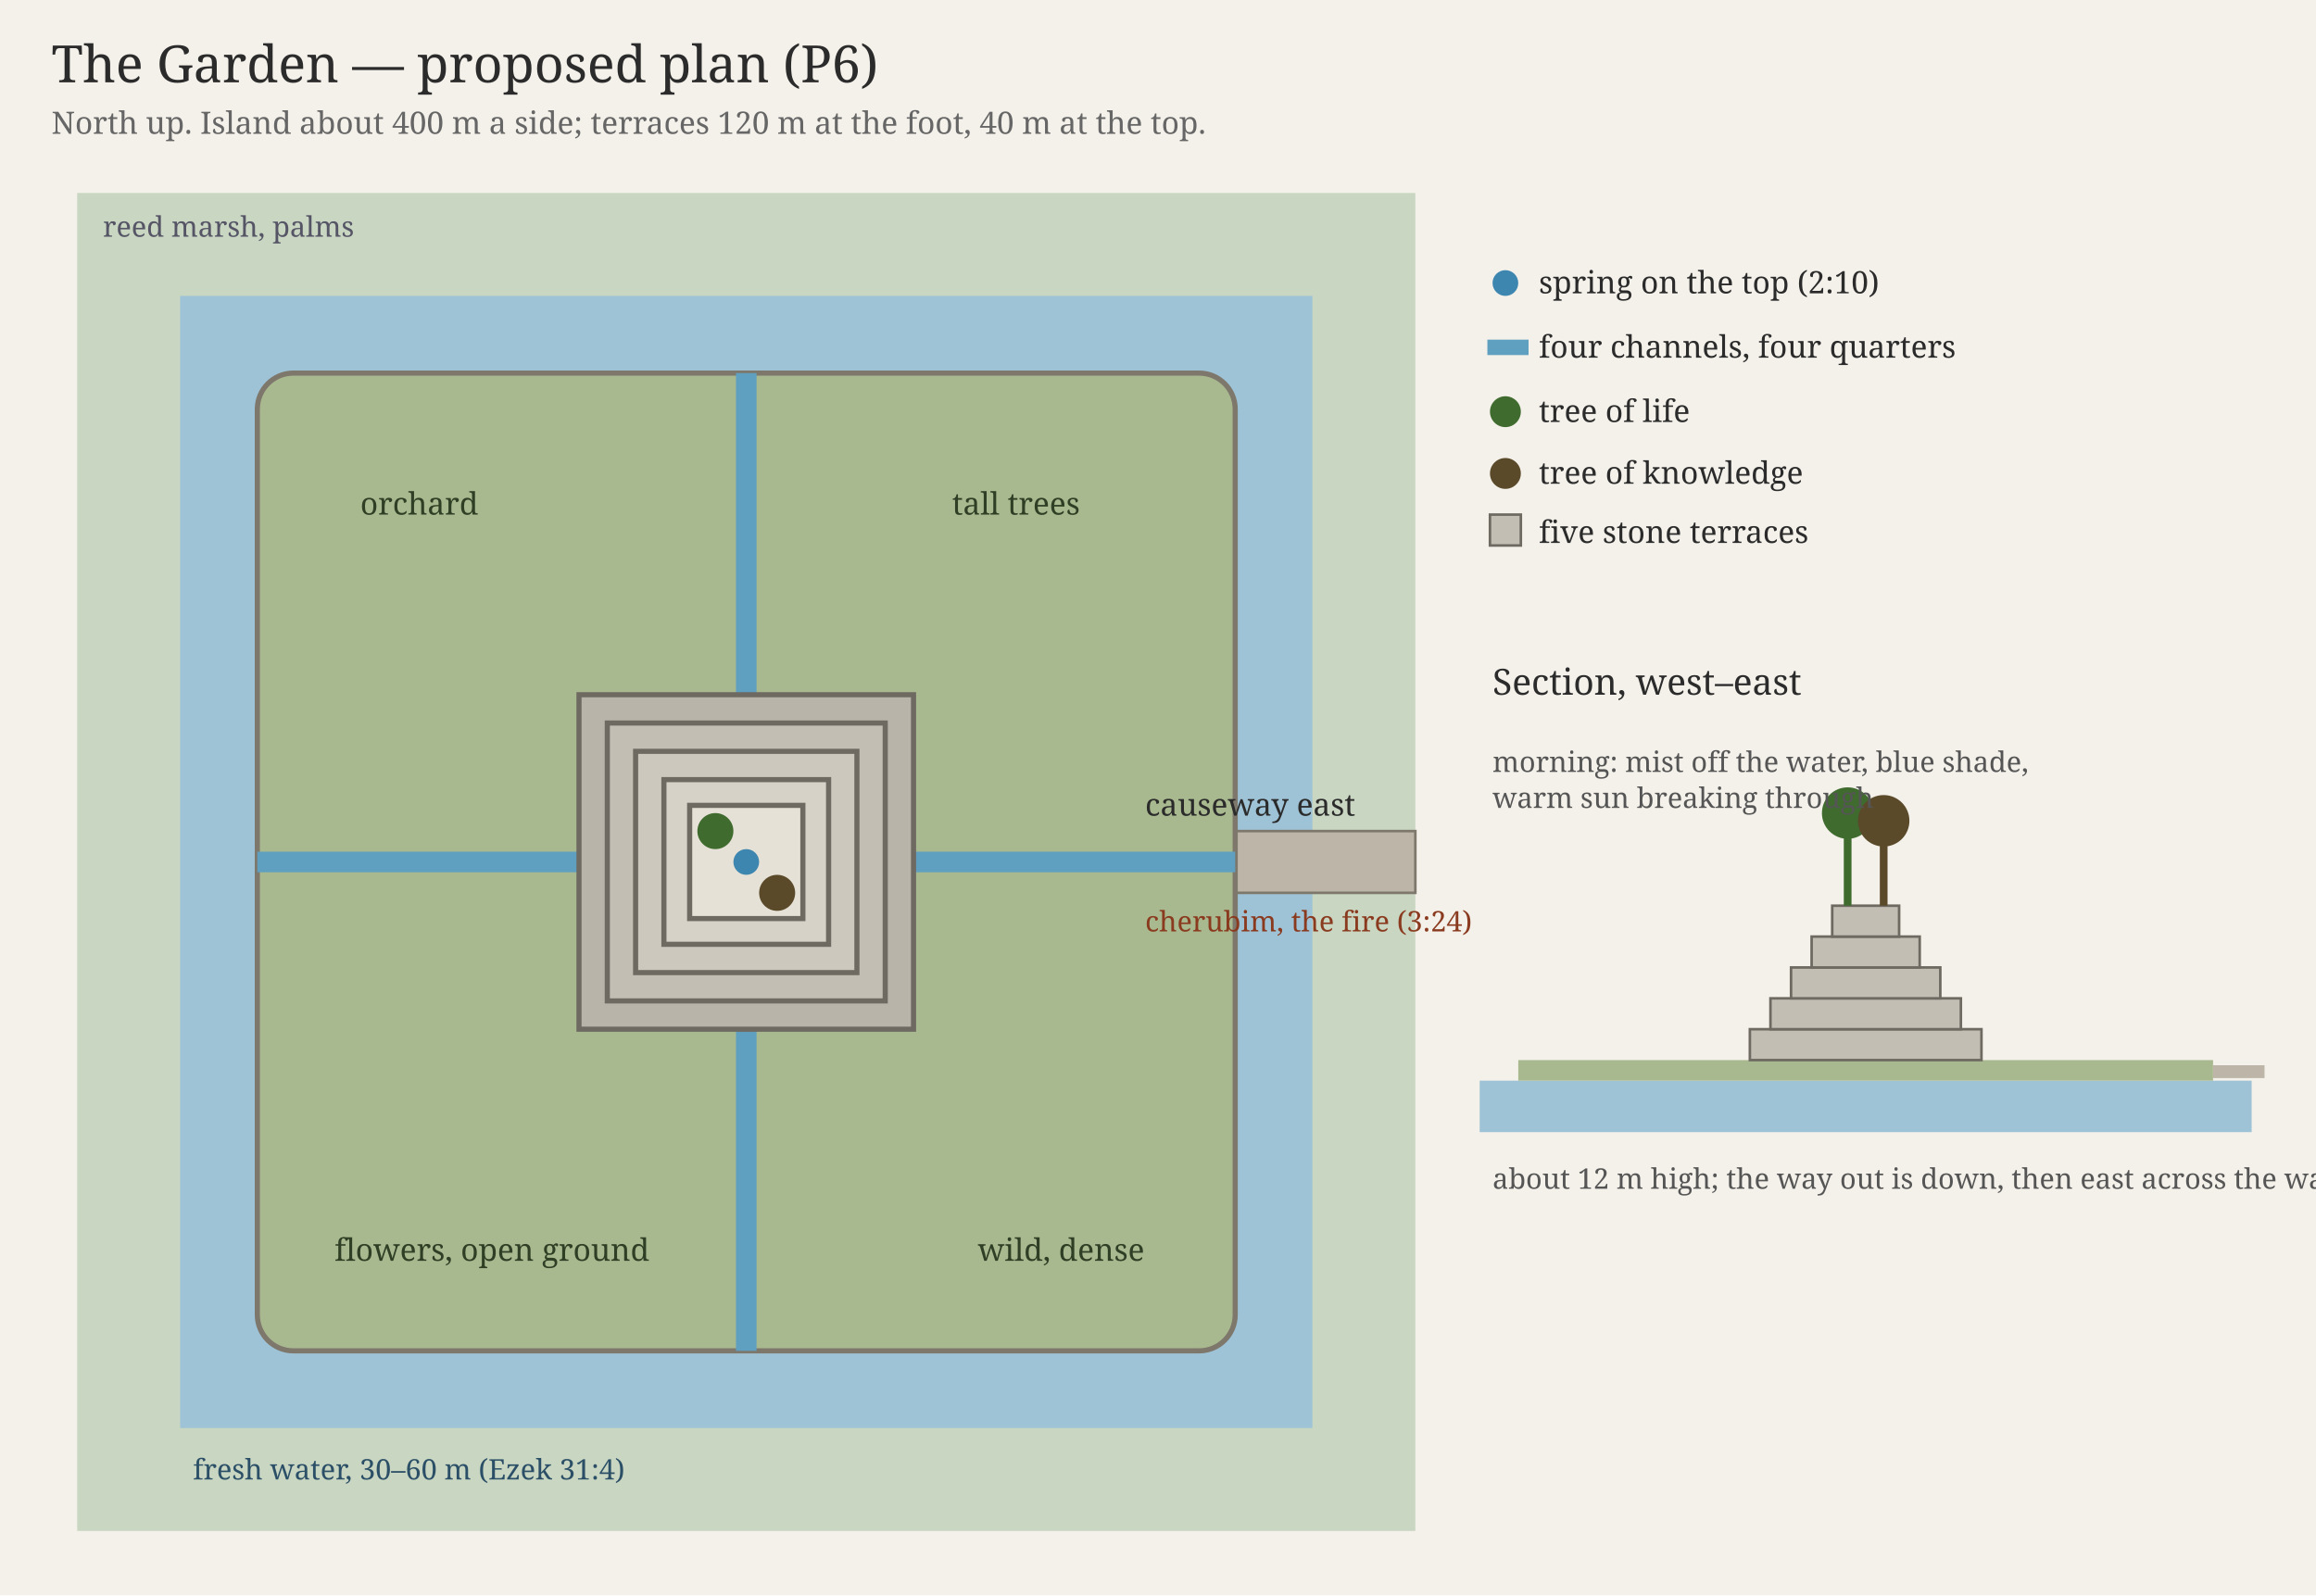
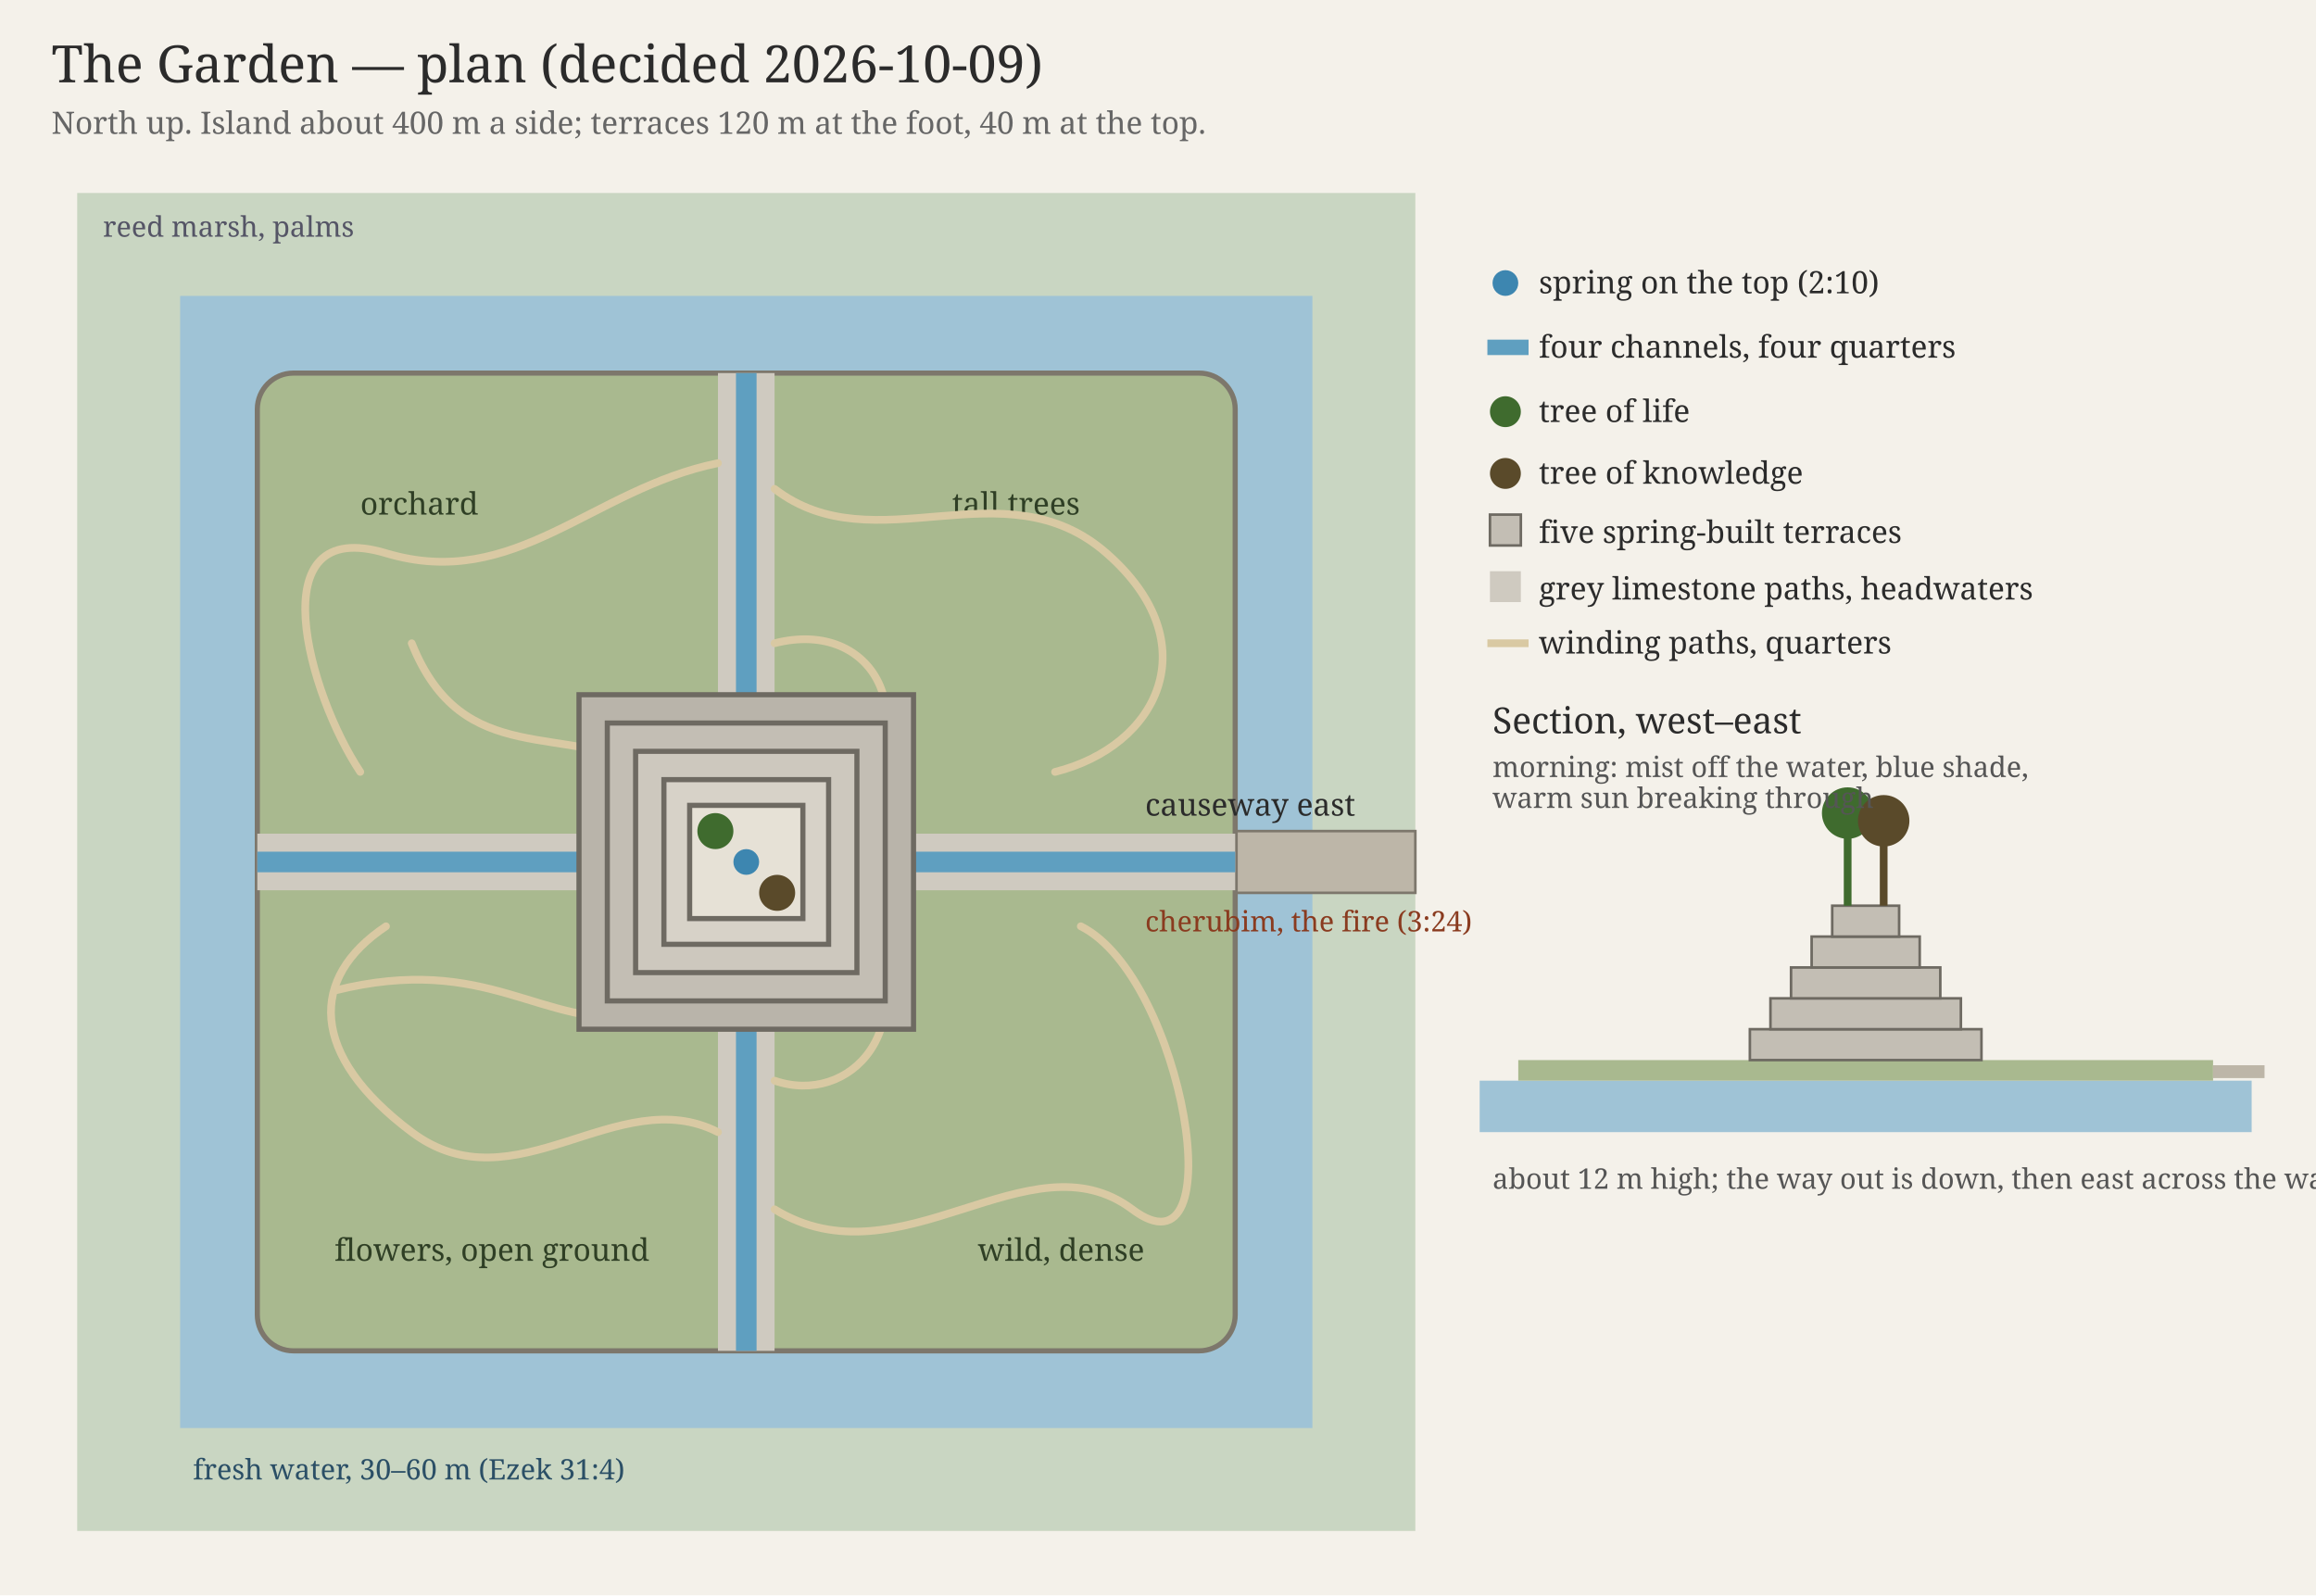
<svg xmlns="http://www.w3.org/2000/svg" viewBox="0 0 900 620" font-family="Georgia, serif">
  <rect width="900" height="620" fill="#f4f1ea" />
-   <text x="20" y="32" font-size="20" fill="#2b2b2b">The Garden — proposed plan (P6)</text>
+   <text x="20" y="32" font-size="20" fill="#2b2b2b">The Garden — plan (decided 2026-10-09)</text>
  <text x="20" y="52" font-size="12" fill="#666">North up. Island about 400 m a side; terraces 120 m at the foot, 40 m at the top.</text>
  <rect x="30" y="75" width="520" height="520" fill="#c9d6c2" />
  <text x="40" y="92" font-size="11" fill="#556">reed marsh, palms</text>
  <rect x="70" y="115" width="440" height="440" fill="#9fc3d6" />
  <rect x="440" y="323" width="110" height="24" fill="#bdb6a8" stroke="#7d776c" />
  <rect x="100" y="145" width="380" height="380" rx="14" fill="#a9b98f" stroke="#7d776c" stroke-width="2" />
  <text x="140" y="200" font-size="12" fill="#2f3f25">orchard</text>
  <text x="370" y="200" font-size="12" fill="#2f3f25">tall trees</text>
  <text x="130" y="490" font-size="12" fill="#2f3f25">flowers, open ground</text>
  <text x="380" y="490" font-size="12" fill="#2f3f25">wild, dense</text>
+   <g fill="#cfcac0">
+     <rect x="279" y="145" width="22" height="125" />
+     <rect x="279" y="400" width="22" height="125" />
+     <rect x="100" y="324" width="125" height="22" />
+     <rect x="355" y="324" width="125" height="22" />
+   </g>
+   <g fill="none" stroke="#d9c9a3" stroke-width="3" stroke-linecap="round">
+     <path d="M279,180 C230,190 200,230 150,215 S120,270 140,300 M255,300 C220,280 180,300 160,250" />
+     <path d="M301,190 C340,220 390,180 430,215 S450,290 410,300 M301,250 C340,240 360,280 330,312" />
+     <path d="M279,440 C240,420 200,470 160,440 S120,380 150,360 M250,395 C210,400 190,370 130,385" />
+     <path d="M301,470 C350,500 400,440 440,470 S460,380 420,360 M335,355 C360,400 330,430 301,420" />
+   </g>
  <g stroke="#5f9fc0" stroke-width="8">
    <line x1="290" y1="145" x2="290" y2="270" />
    <line x1="290" y1="400" x2="290" y2="525" />
    <line x1="100" y1="335" x2="225" y2="335" />
    <line x1="355" y1="335" x2="480" y2="335" />
  </g>
  <g fill="none" stroke="#6e6a62" stroke-width="2">
    <rect x="225" y="270" width="130" height="130" fill="#b9b4aa" />
    <rect x="236" y="281" width="108" height="108" fill="#c3beb4" />
    <rect x="247" y="292" width="86" height="86" fill="#cdc8be" />
    <rect x="258" y="303" width="64" height="64" fill="#d7d2c8" />
    <rect x="268" y="313" width="44" height="44" fill="#e6e1d6" />
  </g>
  <circle cx="290" cy="335" r="5" fill="#3d86b0" />
  <circle cx="278" cy="323" r="7" fill="#3f6b2e" />
  <circle cx="302" cy="347" r="7" fill="#5a4a2a" />
  <text x="445" y="317" font-size="12" fill="#2b2b2b">causeway east</text>
  <text x="445" y="362" font-size="11" fill="#8a3b1f">cherubim, the fire (3:24)</text>
  <text x="75" y="575" font-size="11" fill="#2b4f66">fresh water, 30–60 m (Ezek 31:4)</text>
  <g font-size="12" fill="#2b2b2b">
    <circle cx="585" cy="110" r="5" fill="#3d86b0" />
    <text x="598" y="114">spring on the top (2:10)</text>
    <line x1="578" y1="135" x2="594" y2="135" stroke="#5f9fc0" stroke-width="6" />
    <text x="598" y="139">four channels, four quarters</text>
    <circle cx="585" cy="160" r="6" fill="#3f6b2e" />
    <text x="598" y="164">tree of life</text>
    <circle cx="585" cy="184" r="6" fill="#5a4a2a" />
    <text x="598" y="188">tree of knowledge</text>
    <rect x="579" y="200" width="12" height="12" fill="#c3beb4" stroke="#6e6a62" />
-     <text x="598" y="211">five stone terraces</text>
+     <text x="598" y="211">five spring-built terraces</text>
+     <rect x="579" y="222" width="12" height="12" fill="#cfcac0" />
+     <text x="598" y="233">grey limestone paths, headwaters</text>
+     <line x1="578" y1="250" x2="594" y2="250" stroke="#d9c9a3" stroke-width="3" />
+     <text x="598" y="254">winding paths, quarters</text>
  </g>
-   <text x="580" y="270" font-size="14" fill="#2b2b2b">Section, west–east</text>
+   <text x="580" y="285" font-size="14" fill="#2b2b2b">Section, west–east</text>
  <rect x="575" y="420" width="300" height="20" fill="#9fc3d6" />
  <polygon points="590,420 860,420 860,412 590,412" fill="#a9b98f" />
  <g fill="#c3beb4" stroke="#6e6a62">
    <rect x="680" y="400" width="90" height="12" />
    <rect x="688" y="388" width="74" height="12" />
    <rect x="696" y="376" width="58" height="12" />
    <rect x="704" y="364" width="42" height="12" />
    <rect x="712" y="352" width="26" height="12" />
  </g>
  <line x1="718" y1="352" x2="718" y2="322" stroke="#3f6b2e" stroke-width="3" />
  <circle cx="718" cy="316" r="10" fill="#3f6b2e" />
  <line x1="732" y1="352" x2="732" y2="325" stroke="#5a4a2a" stroke-width="3" />
  <circle cx="732" cy="319" r="10" fill="#5a4a2a" />
  <rect x="860" y="414" width="20" height="5" fill="#bdb6a8" />
  <text x="580" y="462" font-size="11" fill="#555">about 12 m high; the way out is down, then east across the water</text>
-   <text x="580" y="300" font-size="11" fill="#555">morning: mist off the water, blue shade,</text>
+   <text x="580" y="302" font-size="11" fill="#555">morning: mist off the water, blue shade,</text>
  <text x="580" y="314" font-size="11" fill="#555">warm sun breaking through</text>
</svg>
